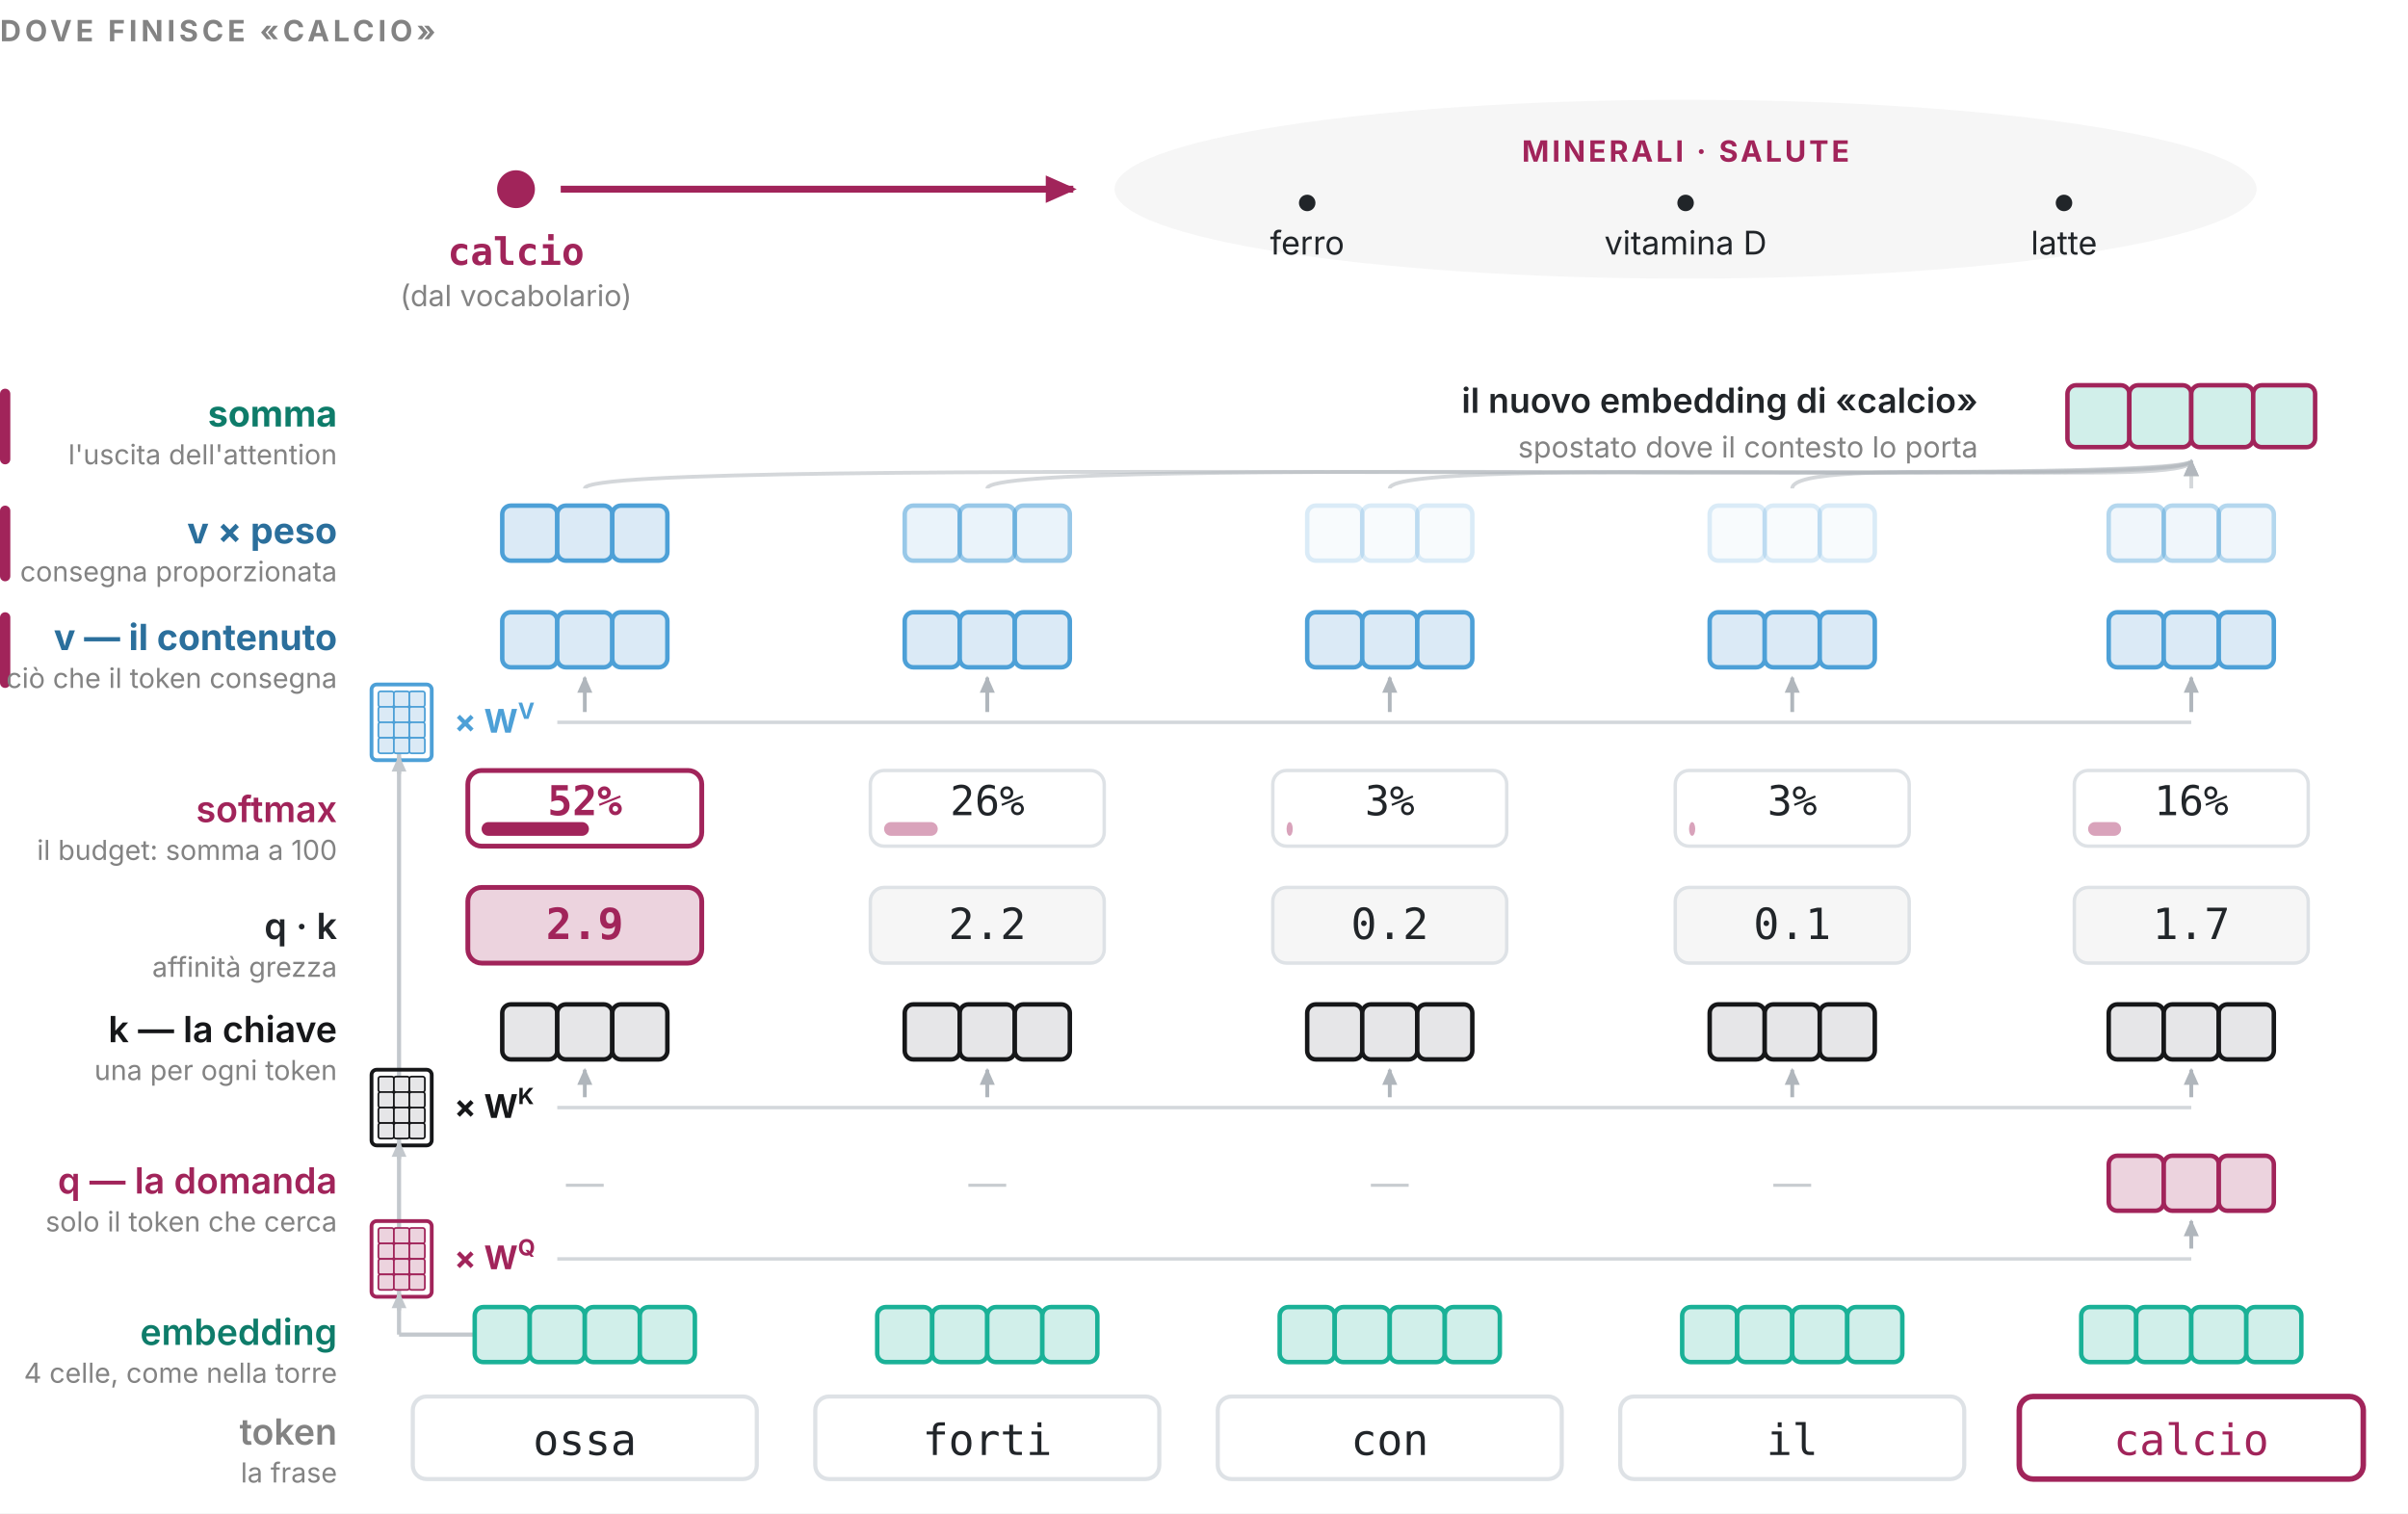
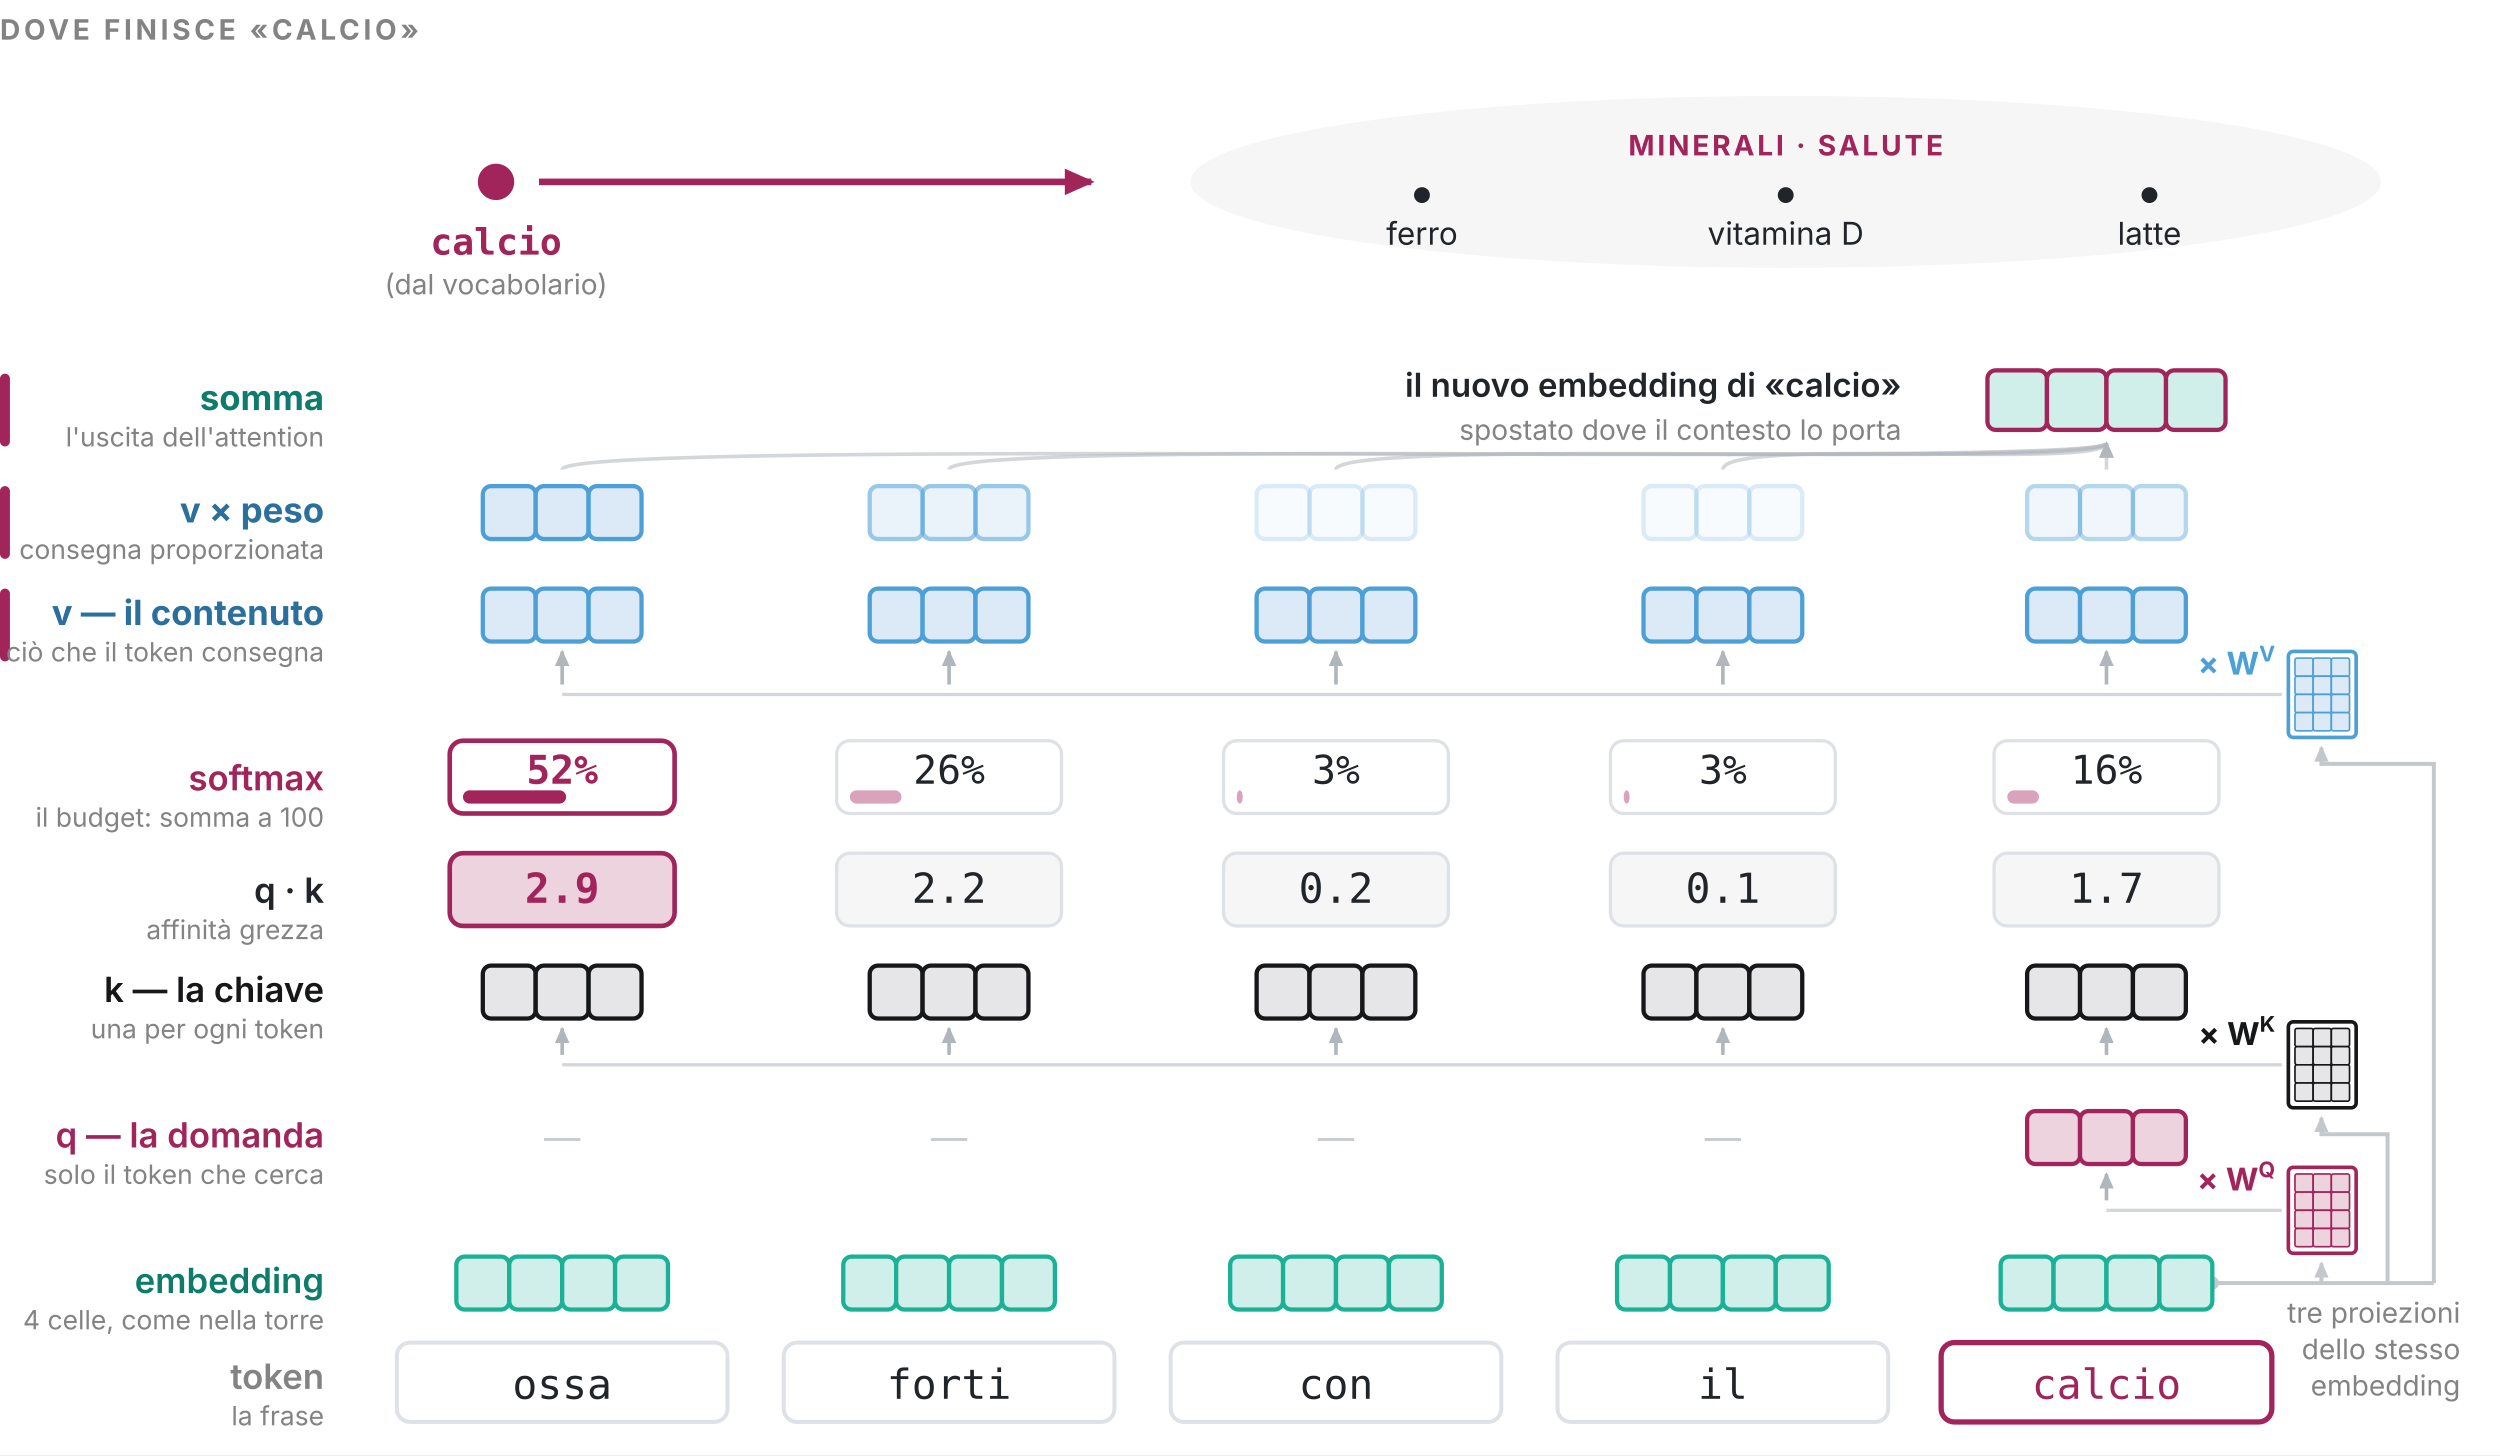
- <svg xmlns="http://www.w3.org/2000/svg" viewBox="0 0 700 440" width="700" height="440" role="img" aria-label="Attention completa sulla frase ossa forti con il calcio: il budget va a ossa e forti e calcio finisce nell'area dei minerali">
-   <rect width="700" height="440" fill="#ffffff" />
+ <svg xmlns="http://www.w3.org/2000/svg" viewBox="0 0 756 440" width="756" height="440" role="img" aria-label="Attention completa sulla frase ossa forti con il calcio: il budget va a ossa e forti e calcio finisce nell'area dei minerali">
+   <rect width="756" height="440" fill="#ffffff" />
  <defs>
    <marker id="a" viewBox="0 0 10 10" refX="8" refY="5" markerWidth="5" markerHeight="5" orient="auto-start-reverse">
      <path d="M 0 1 L 9 5 L 0 9 z" fill="#b0b6bc" />
    </marker>
    <marker id="a2" viewBox="0 0 10 10" refX="8" refY="5" markerWidth="5" markerHeight="5" orient="auto-start-reverse">
      <path d="M 0 1 L 9 5 L 0 9 z" fill="#a1245a" />
    </marker>
    <marker id="a3" viewBox="0 0 10 10" refX="8" refY="5" markerWidth="4.5" markerHeight="4.5" orient="auto-start-reverse">
      <path d="M 0 1 L 9 5 L 0 9 z" fill="#c3c8cd" />
    </marker>
+     <marker id="a4" viewBox="0 0 10 10" refX="8" refY="5" markerWidth="4.5" markerHeight="4.5" orient="auto-start-reverse">
+       <path d="M 0 1 L 9 5 L 0 9 z" fill="#ececef" />
+     </marker>
  </defs>
-   <line x1="146" y1="388" x2="116" y2="388" stroke="#c3c8cd" stroke-width="1.2" />
-   <line x1="116" y1="388" x2="116" y2="210" stroke="#c3c8cd" stroke-width="1.2" />
-   <circle cx="146" cy="388" r="2" fill="#c3c8cd" />
+   <line x1="669" y1="388" x2="736" y2="388" stroke="#c3c8cd" stroke-width="1.2" />
+   <circle cx="669" cy="388" r="2" fill="#c3c8cd" />
+   <text x="744" y="400" font-family="Poppins, system-ui, -apple-system, 'Segoe UI', sans-serif" font-size="8.5" fill="#838383" text-anchor="end" font-weight="400">tre proiezioni</text>
+   <text x="744" y="411" font-family="Poppins, system-ui, -apple-system, 'Segoe UI', sans-serif" font-size="8.5" fill="#838383" text-anchor="end" font-weight="400">dello stesso</text>
+   <text x="744" y="422" font-family="Poppins, system-ui, -apple-system, 'Segoe UI', sans-serif" font-size="8.5" fill="#838383" text-anchor="end" font-weight="400">embedding</text>
  <rect x="120" y="406" width="100" height="24" rx="4" fill="#ffffff" stroke="#dee2e6" stroke-width="1.2" />
  <text x="170" y="423" font-family="'SFMono-Regular', Menlo, Monaco, Consolas, monospace" font-size="12.5" fill="#212529" text-anchor="middle" font-weight="500">ossa</text>
  <rect x="237" y="406" width="100" height="24" rx="4" fill="#ffffff" stroke="#dee2e6" stroke-width="1.2" />
  <text x="287" y="423" font-family="'SFMono-Regular', Menlo, Monaco, Consolas, monospace" font-size="12.5" fill="#212529" text-anchor="middle" font-weight="500">forti</text>
  <rect x="354" y="406" width="100" height="24" rx="4" fill="#ffffff" stroke="#dee2e6" stroke-width="1.2" />
  <text x="404" y="423" font-family="'SFMono-Regular', Menlo, Monaco, Consolas, monospace" font-size="12.5" fill="#212529" text-anchor="middle" font-weight="500">con</text>
  <rect x="471" y="406" width="100" height="24" rx="4" fill="#ffffff" stroke="#dee2e6" stroke-width="1.2" />
  <text x="521" y="423" font-family="'SFMono-Regular', Menlo, Monaco, Consolas, monospace" font-size="12.5" fill="#212529" text-anchor="middle" font-weight="500">il</text>
  <rect x="587" y="406" width="100" height="24" rx="4" fill="#ffffff" stroke="#a1245a" stroke-width="1.6" />
  <text x="637" y="423" font-family="'SFMono-Regular', Menlo, Monaco, Consolas, monospace" font-size="12.5" fill="#a1245a" text-anchor="middle" font-weight="500">calcio</text>
  <text x="98" y="420" font-family="Poppins, system-ui, -apple-system, 'Segoe UI', sans-serif" font-size="10.5" fill="#838383" text-anchor="end" font-weight="600">token</text>
  <text x="98" y="431" font-family="Poppins, system-ui, -apple-system, 'Segoe UI', sans-serif" font-size="8" fill="#838383" text-anchor="end" font-weight="400">la frase</text>
  <rect x="138.0" y="380" width="16" height="16" rx="2.5" fill="#d1efea" stroke="#1ab197" stroke-width="1.3" />
  <rect x="154.0" y="380" width="16" height="16" rx="2.5" fill="#d1efea" stroke="#1ab197" stroke-width="1.3" />
  <rect x="170.0" y="380" width="16" height="16" rx="2.5" fill="#d1efea" stroke="#1ab197" stroke-width="1.3" />
  <rect x="186.0" y="380" width="16" height="16" rx="2.5" fill="#d1efea" stroke="#1ab197" stroke-width="1.3" />
  <text x="170" y="348" font-family="Poppins, system-ui, -apple-system, 'Segoe UI', sans-serif" font-size="11" fill="#c8ccd0" text-anchor="middle" font-weight="400">—</text>
  <rect x="146.0" y="292" width="16" height="16" rx="2.5" fill="#e6e6e8" stroke="#161719" stroke-width="1.3" />
  <rect x="162.0" y="292" width="16" height="16" rx="2.5" fill="#e6e6e8" stroke="#161719" stroke-width="1.3" />
  <rect x="178.0" y="292" width="16" height="16" rx="2.5" fill="#e6e6e8" stroke="#161719" stroke-width="1.3" />
  <rect x="255.0" y="380" width="16" height="16" rx="2.5" fill="#d1efea" stroke="#1ab197" stroke-width="1.3" />
  <rect x="271.0" y="380" width="16" height="16" rx="2.5" fill="#d1efea" stroke="#1ab197" stroke-width="1.3" />
  <rect x="287.0" y="380" width="16" height="16" rx="2.5" fill="#d1efea" stroke="#1ab197" stroke-width="1.3" />
  <rect x="303.0" y="380" width="16" height="16" rx="2.5" fill="#d1efea" stroke="#1ab197" stroke-width="1.3" />
  <text x="287" y="348" font-family="Poppins, system-ui, -apple-system, 'Segoe UI', sans-serif" font-size="11" fill="#c8ccd0" text-anchor="middle" font-weight="400">—</text>
  <rect x="263.0" y="292" width="16" height="16" rx="2.5" fill="#e6e6e8" stroke="#161719" stroke-width="1.3" />
  <rect x="279.0" y="292" width="16" height="16" rx="2.5" fill="#e6e6e8" stroke="#161719" stroke-width="1.3" />
  <rect x="295.0" y="292" width="16" height="16" rx="2.5" fill="#e6e6e8" stroke="#161719" stroke-width="1.3" />
  <rect x="372.0" y="380" width="16" height="16" rx="2.5" fill="#d1efea" stroke="#1ab197" stroke-width="1.3" />
  <rect x="388.0" y="380" width="16" height="16" rx="2.5" fill="#d1efea" stroke="#1ab197" stroke-width="1.3" />
  <rect x="404.0" y="380" width="16" height="16" rx="2.5" fill="#d1efea" stroke="#1ab197" stroke-width="1.3" />
  <rect x="420.0" y="380" width="16" height="16" rx="2.5" fill="#d1efea" stroke="#1ab197" stroke-width="1.3" />
  <text x="404" y="348" font-family="Poppins, system-ui, -apple-system, 'Segoe UI', sans-serif" font-size="11" fill="#c8ccd0" text-anchor="middle" font-weight="400">—</text>
  <rect x="380.0" y="292" width="16" height="16" rx="2.5" fill="#e6e6e8" stroke="#161719" stroke-width="1.3" />
  <rect x="396.0" y="292" width="16" height="16" rx="2.5" fill="#e6e6e8" stroke="#161719" stroke-width="1.3" />
  <rect x="412.0" y="292" width="16" height="16" rx="2.5" fill="#e6e6e8" stroke="#161719" stroke-width="1.3" />
  <rect x="489.0" y="380" width="16" height="16" rx="2.5" fill="#d1efea" stroke="#1ab197" stroke-width="1.3" />
  <rect x="505.0" y="380" width="16" height="16" rx="2.5" fill="#d1efea" stroke="#1ab197" stroke-width="1.3" />
  <rect x="521.0" y="380" width="16" height="16" rx="2.5" fill="#d1efea" stroke="#1ab197" stroke-width="1.3" />
  <rect x="537.0" y="380" width="16" height="16" rx="2.5" fill="#d1efea" stroke="#1ab197" stroke-width="1.3" />
  <text x="521" y="348" font-family="Poppins, system-ui, -apple-system, 'Segoe UI', sans-serif" font-size="11" fill="#c8ccd0" text-anchor="middle" font-weight="400">—</text>
  <rect x="497.0" y="292" width="16" height="16" rx="2.5" fill="#e6e6e8" stroke="#161719" stroke-width="1.3" />
  <rect x="513.0" y="292" width="16" height="16" rx="2.5" fill="#e6e6e8" stroke="#161719" stroke-width="1.3" />
  <rect x="529.0" y="292" width="16" height="16" rx="2.5" fill="#e6e6e8" stroke="#161719" stroke-width="1.3" />
  <rect x="605.0" y="380" width="16" height="16" rx="2.5" fill="#d1efea" stroke="#1ab197" stroke-width="1.3" />
  <rect x="621.0" y="380" width="16" height="16" rx="2.5" fill="#d1efea" stroke="#1ab197" stroke-width="1.3" />
  <rect x="637.0" y="380" width="16" height="16" rx="2.5" fill="#d1efea" stroke="#1ab197" stroke-width="1.3" />
  <rect x="653.0" y="380" width="16" height="16" rx="2.5" fill="#d1efea" stroke="#1ab197" stroke-width="1.3" />
  <rect x="613.0" y="336" width="16" height="16" rx="2.5" fill="#ecd3de" stroke="#a1245a" stroke-width="1.3" />
  <rect x="629.0" y="336" width="16" height="16" rx="2.5" fill="#ecd3de" stroke="#a1245a" stroke-width="1.3" />
  <rect x="645.0" y="336" width="16" height="16" rx="2.5" fill="#ecd3de" stroke="#a1245a" stroke-width="1.3" />
  <rect x="613.0" y="292" width="16" height="16" rx="2.5" fill="#e6e6e8" stroke="#161719" stroke-width="1.3" />
  <rect x="629.0" y="292" width="16" height="16" rx="2.5" fill="#e6e6e8" stroke="#161719" stroke-width="1.3" />
  <rect x="645.0" y="292" width="16" height="16" rx="2.5" fill="#e6e6e8" stroke="#161719" stroke-width="1.3" />
-   <rect x="110.0" y="357.0" width="4.5" height="4.5" rx="0.6" fill="#ecd3de" stroke="#a1245a" stroke-width="0.5" />
-   <rect x="114.5" y="357.0" width="4.5" height="4.5" rx="0.6" fill="#ecd3de" stroke="#a1245a" stroke-width="0.5" />
-   <rect x="119.0" y="357.0" width="4.5" height="4.5" rx="0.6" fill="#ecd3de" stroke="#a1245a" stroke-width="0.5" />
-   <rect x="110.0" y="361.5" width="4.5" height="4.5" rx="0.6" fill="#ecd3de" stroke="#a1245a" stroke-width="0.5" />
-   <rect x="114.5" y="361.5" width="4.5" height="4.5" rx="0.6" fill="#ecd3de" stroke="#a1245a" stroke-width="0.5" />
-   <rect x="119.0" y="361.5" width="4.5" height="4.5" rx="0.6" fill="#ecd3de" stroke="#a1245a" stroke-width="0.5" />
-   <rect x="110.0" y="366.0" width="4.5" height="4.5" rx="0.6" fill="#ecd3de" stroke="#a1245a" stroke-width="0.5" />
-   <rect x="114.5" y="366.0" width="4.5" height="4.5" rx="0.6" fill="#ecd3de" stroke="#a1245a" stroke-width="0.5" />
-   <rect x="119.0" y="366.0" width="4.5" height="4.5" rx="0.6" fill="#ecd3de" stroke="#a1245a" stroke-width="0.5" />
-   <rect x="110.0" y="370.5" width="4.5" height="4.5" rx="0.6" fill="#ecd3de" stroke="#a1245a" stroke-width="0.5" />
-   <rect x="114.5" y="370.5" width="4.5" height="4.5" rx="0.6" fill="#ecd3de" stroke="#a1245a" stroke-width="0.5" />
-   <rect x="119.0" y="370.5" width="4.5" height="4.5" rx="0.6" fill="#ecd3de" stroke="#a1245a" stroke-width="0.5" />
-   <rect x="108" y="355" width="17.5" height="22.0" rx="1.5" fill="none" stroke="#a1245a" stroke-width="1.1" />
-   <text x="132" y="369" font-family="Poppins, system-ui, -apple-system, 'Segoe UI', sans-serif" font-size="9.5" fill="#a1245a" text-anchor="start" font-weight="700">× W<tspan font-size="6.5" dy="-4">Q</tspan>
+   <rect x="694.0" y="355.0" width="5.5" height="5.5" rx="0.6" fill="#ecd3de" stroke="#a1245a" stroke-width="0.5" />
+   <rect x="699.5" y="355.0" width="5.5" height="5.5" rx="0.6" fill="#ecd3de" stroke="#a1245a" stroke-width="0.5" />
+   <rect x="705.0" y="355.0" width="5.5" height="5.5" rx="0.6" fill="#ecd3de" stroke="#a1245a" stroke-width="0.5" />
+   <rect x="694.0" y="360.5" width="5.5" height="5.5" rx="0.6" fill="#ecd3de" stroke="#a1245a" stroke-width="0.5" />
+   <rect x="699.5" y="360.5" width="5.5" height="5.5" rx="0.6" fill="#ecd3de" stroke="#a1245a" stroke-width="0.5" />
+   <rect x="705.0" y="360.5" width="5.5" height="5.5" rx="0.6" fill="#ecd3de" stroke="#a1245a" stroke-width="0.5" />
+   <rect x="694.0" y="366.0" width="5.5" height="5.5" rx="0.6" fill="#ecd3de" stroke="#a1245a" stroke-width="0.5" />
+   <rect x="699.5" y="366.0" width="5.5" height="5.5" rx="0.6" fill="#ecd3de" stroke="#a1245a" stroke-width="0.5" />
+   <rect x="705.0" y="366.0" width="5.5" height="5.5" rx="0.6" fill="#ecd3de" stroke="#a1245a" stroke-width="0.5" />
+   <rect x="694.0" y="371.5" width="5.5" height="5.5" rx="0.6" fill="#ecd3de" stroke="#a1245a" stroke-width="0.5" />
+   <rect x="699.5" y="371.5" width="5.5" height="5.5" rx="0.6" fill="#ecd3de" stroke="#a1245a" stroke-width="0.5" />
+   <rect x="705.0" y="371.5" width="5.5" height="5.5" rx="0.6" fill="#ecd3de" stroke="#a1245a" stroke-width="0.5" />
+   <rect x="692" y="353.0" width="20.5" height="26.0" rx="1.5" fill="none" stroke="#a1245a" stroke-width="1.1" />
+   <text x="688" y="360" font-family="Poppins, system-ui, -apple-system, 'Segoe UI', sans-serif" font-size="9.5" fill="#a1245a" text-anchor="end" font-weight="700">× W<tspan font-size="6.5" dy="-4">Q</tspan>
  </text>
-   <path d="M 116 381 V 376" stroke="#c3c8cd" stroke-width="1.2" marker-end="url(#a3)" />
-   <line x1="162" y1="366" x2="637" y2="366" stroke="#d3d7db" stroke-width="1.0" />
+   <path d="M 702 388 V 382.0" fill="none" stroke="#c3c8cd" stroke-width="1.2" marker-end="url(#a3)" />
+   <line x1="690" y1="366" x2="637" y2="366" stroke="#d3d7db" stroke-width="1.0" />
  <path d="M 637 363 V 355" stroke="#b0b6bc" stroke-width="1.1" marker-end="url(#a)" />
-   <rect x="110.0" y="313.0" width="4.5" height="4.5" rx="0.6" fill="#e6e6e8" stroke="#161719" stroke-width="0.5" />
-   <rect x="114.5" y="313.0" width="4.5" height="4.5" rx="0.6" fill="#e6e6e8" stroke="#161719" stroke-width="0.5" />
-   <rect x="119.0" y="313.0" width="4.5" height="4.5" rx="0.6" fill="#e6e6e8" stroke="#161719" stroke-width="0.5" />
-   <rect x="110.0" y="317.5" width="4.5" height="4.5" rx="0.6" fill="#e6e6e8" stroke="#161719" stroke-width="0.5" />
-   <rect x="114.5" y="317.5" width="4.5" height="4.5" rx="0.6" fill="#e6e6e8" stroke="#161719" stroke-width="0.5" />
-   <rect x="119.0" y="317.5" width="4.5" height="4.5" rx="0.6" fill="#e6e6e8" stroke="#161719" stroke-width="0.5" />
-   <rect x="110.0" y="322.0" width="4.5" height="4.5" rx="0.6" fill="#e6e6e8" stroke="#161719" stroke-width="0.5" />
-   <rect x="114.5" y="322.0" width="4.5" height="4.5" rx="0.6" fill="#e6e6e8" stroke="#161719" stroke-width="0.5" />
-   <rect x="119.0" y="322.0" width="4.5" height="4.5" rx="0.6" fill="#e6e6e8" stroke="#161719" stroke-width="0.5" />
-   <rect x="110.0" y="326.5" width="4.5" height="4.5" rx="0.6" fill="#e6e6e8" stroke="#161719" stroke-width="0.5" />
-   <rect x="114.5" y="326.5" width="4.5" height="4.5" rx="0.6" fill="#e6e6e8" stroke="#161719" stroke-width="0.5" />
-   <rect x="119.0" y="326.5" width="4.5" height="4.5" rx="0.6" fill="#e6e6e8" stroke="#161719" stroke-width="0.5" />
-   <rect x="108" y="311" width="17.5" height="22.0" rx="1.5" fill="none" stroke="#161719" stroke-width="1.1" />
-   <text x="132" y="325" font-family="Poppins, system-ui, -apple-system, 'Segoe UI', sans-serif" font-size="9.5" fill="#161719" text-anchor="start" font-weight="700">× W<tspan font-size="6.5" dy="-4">K</tspan>
+   <rect x="694.0" y="311.0" width="5.5" height="5.5" rx="0.6" fill="#e6e6e8" stroke="#161719" stroke-width="0.5" />
+   <rect x="699.5" y="311.0" width="5.5" height="5.5" rx="0.6" fill="#e6e6e8" stroke="#161719" stroke-width="0.5" />
+   <rect x="705.0" y="311.0" width="5.5" height="5.5" rx="0.6" fill="#e6e6e8" stroke="#161719" stroke-width="0.5" />
+   <rect x="694.0" y="316.5" width="5.5" height="5.5" rx="0.6" fill="#e6e6e8" stroke="#161719" stroke-width="0.5" />
+   <rect x="699.5" y="316.5" width="5.5" height="5.5" rx="0.6" fill="#e6e6e8" stroke="#161719" stroke-width="0.5" />
+   <rect x="705.0" y="316.5" width="5.5" height="5.5" rx="0.6" fill="#e6e6e8" stroke="#161719" stroke-width="0.5" />
+   <rect x="694.0" y="322.0" width="5.5" height="5.5" rx="0.6" fill="#e6e6e8" stroke="#161719" stroke-width="0.5" />
+   <rect x="699.5" y="322.0" width="5.5" height="5.5" rx="0.6" fill="#e6e6e8" stroke="#161719" stroke-width="0.5" />
+   <rect x="705.0" y="322.0" width="5.5" height="5.5" rx="0.6" fill="#e6e6e8" stroke="#161719" stroke-width="0.5" />
+   <rect x="694.0" y="327.5" width="5.5" height="5.5" rx="0.6" fill="#e6e6e8" stroke="#161719" stroke-width="0.5" />
+   <rect x="699.5" y="327.5" width="5.5" height="5.5" rx="0.6" fill="#e6e6e8" stroke="#161719" stroke-width="0.5" />
+   <rect x="705.0" y="327.5" width="5.5" height="5.5" rx="0.6" fill="#e6e6e8" stroke="#161719" stroke-width="0.5" />
+   <rect x="692" y="309.0" width="20.5" height="26.0" rx="1.5" fill="none" stroke="#161719" stroke-width="1.1" />
+   <text x="688" y="316" font-family="Poppins, system-ui, -apple-system, 'Segoe UI', sans-serif" font-size="9.5" fill="#161719" text-anchor="end" font-weight="700">× W<tspan font-size="6.5" dy="-4">K</tspan>
  </text>
-   <path d="M 116 337 V 332" stroke="#c3c8cd" stroke-width="1.2" marker-end="url(#a3)" />
-   <line x1="162" y1="322" x2="637" y2="322" stroke="#d3d7db" stroke-width="1.0" />
+   <path d="M 722 388 V 343.0 H 702 V 338.0" fill="none" stroke="#c3c8cd" stroke-width="1.2" marker-end="url(#a3)" />
+   <line x1="690" y1="322" x2="170" y2="322" stroke="#d3d7db" stroke-width="1.0" />
  <path d="M 170 319 V 311" stroke="#b0b6bc" stroke-width="1.1" marker-end="url(#a)" />
  <path d="M 287 319 V 311" stroke="#b0b6bc" stroke-width="1.1" marker-end="url(#a)" />
  <path d="M 404 319 V 311" stroke="#b0b6bc" stroke-width="1.1" marker-end="url(#a)" />
  <path d="M 521 319 V 311" stroke="#b0b6bc" stroke-width="1.1" marker-end="url(#a)" />
  <path d="M 637 319 V 311" stroke="#b0b6bc" stroke-width="1.1" marker-end="url(#a)" />
  <text x="98" y="391" font-family="Poppins, system-ui, -apple-system, 'Segoe UI', sans-serif" font-size="10.5" fill="#0e7c6a" text-anchor="end" font-weight="600">embedding</text>
  <text x="98" y="402" font-family="Poppins, system-ui, -apple-system, 'Segoe UI', sans-serif" font-size="8" fill="#838383" text-anchor="end" font-weight="400">4 celle, come nella torre</text>
  <text x="98" y="347" font-family="Poppins, system-ui, -apple-system, 'Segoe UI', sans-serif" font-size="10.5" fill="#a1245a" text-anchor="end" font-weight="600">q — la domanda</text>
  <text x="98" y="358" font-family="Poppins, system-ui, -apple-system, 'Segoe UI', sans-serif" font-size="8" fill="#838383" text-anchor="end" font-weight="400">solo il token che cerca</text>
  <text x="98" y="303" font-family="Poppins, system-ui, -apple-system, 'Segoe UI', sans-serif" font-size="10.5" fill="#161719" text-anchor="end" font-weight="600">k — la chiave</text>
  <text x="98" y="314" font-family="Poppins, system-ui, -apple-system, 'Segoe UI', sans-serif" font-size="8" fill="#838383" text-anchor="end" font-weight="400">una per ogni token</text>
  <rect x="136" y="258" width="68" height="22" rx="4" fill="#ecd3de" stroke="#a1245a" stroke-width="1.4" />
  <text x="170" y="273" font-family="'SFMono-Regular', Menlo, Monaco, Consolas, monospace" font-size="12.5" fill="#a1245a" text-anchor="middle" font-weight="700">2.9</text>
  <rect x="253" y="258" width="68" height="22" rx="4" fill="#f6f6f6" stroke="#dee2e6" stroke-width="1.0" />
  <text x="287" y="273" font-family="'SFMono-Regular', Menlo, Monaco, Consolas, monospace" font-size="12.5" fill="#212529" text-anchor="middle" font-weight="500">2.2</text>
  <rect x="370" y="258" width="68" height="22" rx="4" fill="#f6f6f6" stroke="#dee2e6" stroke-width="1.0" />
  <text x="404" y="273" font-family="'SFMono-Regular', Menlo, Monaco, Consolas, monospace" font-size="12.5" fill="#212529" text-anchor="middle" font-weight="500">0.2</text>
  <rect x="487" y="258" width="68" height="22" rx="4" fill="#f6f6f6" stroke="#dee2e6" stroke-width="1.0" />
  <text x="521" y="273" font-family="'SFMono-Regular', Menlo, Monaco, Consolas, monospace" font-size="12.5" fill="#212529" text-anchor="middle" font-weight="500">0.1</text>
  <rect x="603" y="258" width="68" height="22" rx="4" fill="#f6f6f6" stroke="#dee2e6" stroke-width="1.0" />
  <text x="637" y="273" font-family="'SFMono-Regular', Menlo, Monaco, Consolas, monospace" font-size="12.5" fill="#212529" text-anchor="middle" font-weight="500">1.7</text>
  <text x="98" y="273" font-family="Poppins, system-ui, -apple-system, 'Segoe UI', sans-serif" font-size="10.5" fill="#212529" text-anchor="end" font-weight="600">q · k</text>
  <text x="98" y="284" font-family="Poppins, system-ui, -apple-system, 'Segoe UI', sans-serif" font-size="8" fill="#838383" text-anchor="end" font-weight="400">affinità grezza</text>
  <rect x="136" y="224" width="68" height="22" rx="4" fill="#ffffff" stroke="#a1245a" stroke-width="1.4" />
  <rect x="140" y="239" width="31.2" height="4" rx="2" fill="#a1245a" stroke="none" stroke-width="1.0" />
  <text x="170" y="237" font-family="'SFMono-Regular', Menlo, Monaco, Consolas, monospace" font-size="12" fill="#a1245a" text-anchor="middle" font-weight="700">52%</text>
  <rect x="253" y="224" width="68" height="22" rx="4" fill="#ffffff" stroke="#dee2e6" stroke-width="1.0" />
  <rect x="257" y="239" width="15.6" height="4" rx="2" fill="#d9a3bb" stroke="none" stroke-width="1.0" />
  <text x="287" y="237" font-family="'SFMono-Regular', Menlo, Monaco, Consolas, monospace" font-size="12" fill="#212529" text-anchor="middle" font-weight="500">26%</text>
  <rect x="370" y="224" width="68" height="22" rx="4" fill="#ffffff" stroke="#dee2e6" stroke-width="1.0" />
  <rect x="374" y="239" width="1.8" height="4" rx="2" fill="#d9a3bb" stroke="none" stroke-width="1.0" />
  <text x="404" y="237" font-family="'SFMono-Regular', Menlo, Monaco, Consolas, monospace" font-size="12" fill="#212529" text-anchor="middle" font-weight="500">3%</text>
  <rect x="487" y="224" width="68" height="22" rx="4" fill="#ffffff" stroke="#dee2e6" stroke-width="1.0" />
  <rect x="491" y="239" width="1.8" height="4" rx="2" fill="#d9a3bb" stroke="none" stroke-width="1.0" />
  <text x="521" y="237" font-family="'SFMono-Regular', Menlo, Monaco, Consolas, monospace" font-size="12" fill="#212529" text-anchor="middle" font-weight="500">3%</text>
  <rect x="603" y="224" width="68" height="22" rx="4" fill="#ffffff" stroke="#dee2e6" stroke-width="1.0" />
  <rect x="607" y="239" width="9.6" height="4" rx="2" fill="#d9a3bb" stroke="none" stroke-width="1.0" />
  <text x="637" y="237" font-family="'SFMono-Regular', Menlo, Monaco, Consolas, monospace" font-size="12" fill="#212529" text-anchor="middle" font-weight="500">16%</text>
  <text x="98" y="239" font-family="Poppins, system-ui, -apple-system, 'Segoe UI', sans-serif" font-size="10.5" fill="#a1245a" text-anchor="end" font-weight="600">softmax</text>
  <text x="98" y="250" font-family="Poppins, system-ui, -apple-system, 'Segoe UI', sans-serif" font-size="8" fill="#838383" text-anchor="end" font-weight="400">il budget: somma a 100</text>
  <rect x="146.0" y="178" width="16" height="16" rx="2.5" fill="#dbeaf6" stroke="#4da0d7" stroke-width="1.3" />
  <rect x="162.0" y="178" width="16" height="16" rx="2.5" fill="#dbeaf6" stroke="#4da0d7" stroke-width="1.3" />
  <rect x="178.0" y="178" width="16" height="16" rx="2.5" fill="#dbeaf6" stroke="#4da0d7" stroke-width="1.3" />
  <rect x="146.0" y="147" width="16" height="16" rx="2.5" fill="#dbeaf6" stroke="#4da0d7" stroke-width="1.3" opacity="1.0" />
  <rect x="162.0" y="147" width="16" height="16" rx="2.5" fill="#dbeaf6" stroke="#4da0d7" stroke-width="1.3" opacity="1.0" />
  <rect x="178.0" y="147" width="16" height="16" rx="2.5" fill="#dbeaf6" stroke="#4da0d7" stroke-width="1.3" opacity="1.0" />
  <rect x="263.0" y="178" width="16" height="16" rx="2.5" fill="#dbeaf6" stroke="#4da0d7" stroke-width="1.3" />
  <rect x="279.0" y="178" width="16" height="16" rx="2.5" fill="#dbeaf6" stroke="#4da0d7" stroke-width="1.3" />
  <rect x="295.0" y="178" width="16" height="16" rx="2.5" fill="#dbeaf6" stroke="#4da0d7" stroke-width="1.3" />
  <rect x="263.0" y="147" width="16" height="16" rx="2.5" fill="#dbeaf6" stroke="#4da0d7" stroke-width="1.3" opacity="0.58" />
  <rect x="279.0" y="147" width="16" height="16" rx="2.5" fill="#dbeaf6" stroke="#4da0d7" stroke-width="1.3" opacity="0.58" />
  <rect x="295.0" y="147" width="16" height="16" rx="2.5" fill="#dbeaf6" stroke="#4da0d7" stroke-width="1.3" opacity="0.58" />
  <rect x="380.0" y="178" width="16" height="16" rx="2.5" fill="#dbeaf6" stroke="#4da0d7" stroke-width="1.3" />
  <rect x="396.0" y="178" width="16" height="16" rx="2.5" fill="#dbeaf6" stroke="#4da0d7" stroke-width="1.3" />
  <rect x="412.0" y="178" width="16" height="16" rx="2.5" fill="#dbeaf6" stroke="#4da0d7" stroke-width="1.3" />
  <rect x="380.0" y="147" width="16" height="16" rx="2.5" fill="#dbeaf6" stroke="#4da0d7" stroke-width="1.3" opacity="0.208" />
  <rect x="396.0" y="147" width="16" height="16" rx="2.5" fill="#dbeaf6" stroke="#4da0d7" stroke-width="1.3" opacity="0.208" />
  <rect x="412.0" y="147" width="16" height="16" rx="2.5" fill="#dbeaf6" stroke="#4da0d7" stroke-width="1.3" opacity="0.208" />
  <rect x="497.0" y="178" width="16" height="16" rx="2.5" fill="#dbeaf6" stroke="#4da0d7" stroke-width="1.3" />
  <rect x="513.0" y="178" width="16" height="16" rx="2.5" fill="#dbeaf6" stroke="#4da0d7" stroke-width="1.3" />
  <rect x="529.0" y="178" width="16" height="16" rx="2.5" fill="#dbeaf6" stroke="#4da0d7" stroke-width="1.3" />
  <rect x="497.0" y="147" width="16" height="16" rx="2.5" fill="#dbeaf6" stroke="#4da0d7" stroke-width="1.3" opacity="0.208" />
  <rect x="513.0" y="147" width="16" height="16" rx="2.5" fill="#dbeaf6" stroke="#4da0d7" stroke-width="1.3" opacity="0.208" />
  <rect x="529.0" y="147" width="16" height="16" rx="2.5" fill="#dbeaf6" stroke="#4da0d7" stroke-width="1.3" opacity="0.208" />
  <rect x="613.0" y="178" width="16" height="16" rx="2.5" fill="#dbeaf6" stroke="#4da0d7" stroke-width="1.3" />
  <rect x="629.0" y="178" width="16" height="16" rx="2.5" fill="#dbeaf6" stroke="#4da0d7" stroke-width="1.3" />
  <rect x="645.0" y="178" width="16" height="16" rx="2.5" fill="#dbeaf6" stroke="#4da0d7" stroke-width="1.3" />
  <rect x="613.0" y="147" width="16" height="16" rx="2.5" fill="#dbeaf6" stroke="#4da0d7" stroke-width="1.3" opacity="0.418" />
  <rect x="629.0" y="147" width="16" height="16" rx="2.5" fill="#dbeaf6" stroke="#4da0d7" stroke-width="1.3" opacity="0.418" />
  <rect x="645.0" y="147" width="16" height="16" rx="2.5" fill="#dbeaf6" stroke="#4da0d7" stroke-width="1.3" opacity="0.418" />
-   <rect x="110.0" y="201.0" width="4.5" height="4.5" rx="0.6" fill="#dbeaf6" stroke="#4da0d7" stroke-width="0.5" />
-   <rect x="114.5" y="201.0" width="4.5" height="4.5" rx="0.6" fill="#dbeaf6" stroke="#4da0d7" stroke-width="0.5" />
-   <rect x="119.0" y="201.0" width="4.5" height="4.5" rx="0.6" fill="#dbeaf6" stroke="#4da0d7" stroke-width="0.5" />
-   <rect x="110.0" y="205.5" width="4.5" height="4.5" rx="0.6" fill="#dbeaf6" stroke="#4da0d7" stroke-width="0.5" />
-   <rect x="114.5" y="205.5" width="4.5" height="4.5" rx="0.6" fill="#dbeaf6" stroke="#4da0d7" stroke-width="0.5" />
-   <rect x="119.0" y="205.5" width="4.5" height="4.5" rx="0.6" fill="#dbeaf6" stroke="#4da0d7" stroke-width="0.5" />
-   <rect x="110.0" y="210.0" width="4.5" height="4.5" rx="0.6" fill="#dbeaf6" stroke="#4da0d7" stroke-width="0.5" />
-   <rect x="114.5" y="210.0" width="4.5" height="4.5" rx="0.6" fill="#dbeaf6" stroke="#4da0d7" stroke-width="0.5" />
-   <rect x="119.0" y="210.0" width="4.5" height="4.5" rx="0.6" fill="#dbeaf6" stroke="#4da0d7" stroke-width="0.5" />
-   <rect x="110.0" y="214.5" width="4.5" height="4.5" rx="0.6" fill="#dbeaf6" stroke="#4da0d7" stroke-width="0.5" />
-   <rect x="114.5" y="214.5" width="4.5" height="4.5" rx="0.6" fill="#dbeaf6" stroke="#4da0d7" stroke-width="0.5" />
-   <rect x="119.0" y="214.5" width="4.5" height="4.5" rx="0.6" fill="#dbeaf6" stroke="#4da0d7" stroke-width="0.5" />
-   <rect x="108" y="199" width="17.5" height="22.0" rx="1.5" fill="none" stroke="#4da0d7" stroke-width="1.1" />
-   <text x="132" y="213" font-family="Poppins, system-ui, -apple-system, 'Segoe UI', sans-serif" font-size="9.5" fill="#4da0d7" text-anchor="start" font-weight="700">× W<tspan font-size="6.5" dy="-4">V</tspan>
+   <rect x="694.0" y="199.0" width="5.5" height="5.5" rx="0.6" fill="#dbeaf6" stroke="#4da0d7" stroke-width="0.5" />
+   <rect x="699.5" y="199.0" width="5.5" height="5.5" rx="0.6" fill="#dbeaf6" stroke="#4da0d7" stroke-width="0.5" />
+   <rect x="705.0" y="199.0" width="5.5" height="5.5" rx="0.6" fill="#dbeaf6" stroke="#4da0d7" stroke-width="0.5" />
+   <rect x="694.0" y="204.5" width="5.5" height="5.5" rx="0.6" fill="#dbeaf6" stroke="#4da0d7" stroke-width="0.5" />
+   <rect x="699.5" y="204.5" width="5.5" height="5.5" rx="0.6" fill="#dbeaf6" stroke="#4da0d7" stroke-width="0.5" />
+   <rect x="705.0" y="204.5" width="5.5" height="5.5" rx="0.6" fill="#dbeaf6" stroke="#4da0d7" stroke-width="0.5" />
+   <rect x="694.0" y="210.0" width="5.5" height="5.5" rx="0.6" fill="#dbeaf6" stroke="#4da0d7" stroke-width="0.5" />
+   <rect x="699.5" y="210.0" width="5.5" height="5.5" rx="0.6" fill="#dbeaf6" stroke="#4da0d7" stroke-width="0.5" />
+   <rect x="705.0" y="210.0" width="5.5" height="5.5" rx="0.6" fill="#dbeaf6" stroke="#4da0d7" stroke-width="0.5" />
+   <rect x="694.0" y="215.5" width="5.5" height="5.5" rx="0.6" fill="#dbeaf6" stroke="#4da0d7" stroke-width="0.5" />
+   <rect x="699.5" y="215.5" width="5.5" height="5.5" rx="0.6" fill="#dbeaf6" stroke="#4da0d7" stroke-width="0.5" />
+   <rect x="705.0" y="215.5" width="5.5" height="5.5" rx="0.6" fill="#dbeaf6" stroke="#4da0d7" stroke-width="0.5" />
+   <rect x="692" y="197.0" width="20.5" height="26.0" rx="1.5" fill="none" stroke="#4da0d7" stroke-width="1.1" />
+   <text x="688" y="204" font-family="Poppins, system-ui, -apple-system, 'Segoe UI', sans-serif" font-size="9.5" fill="#4da0d7" text-anchor="end" font-weight="700">× W<tspan font-size="6.5" dy="-4">V</tspan>
  </text>
-   <path d="M 116 225 V 220" stroke="#c3c8cd" stroke-width="1.2" marker-end="url(#a3)" />
-   <line x1="162" y1="210" x2="637" y2="210" stroke="#d3d7db" stroke-width="1.0" />
+   <path d="M 736 388 V 231.0 H 702 V 226.0" fill="none" stroke="#c3c8cd" stroke-width="1.2" marker-end="url(#a3)" />
+   <line x1="690" y1="210" x2="170" y2="210" stroke="#d3d7db" stroke-width="1.0" />
  <path d="M 170 207 V 197" stroke="#b0b6bc" stroke-width="1.1" marker-end="url(#a)" />
  <path d="M 287 207 V 197" stroke="#b0b6bc" stroke-width="1.1" marker-end="url(#a)" />
  <path d="M 404 207 V 197" stroke="#b0b6bc" stroke-width="1.1" marker-end="url(#a)" />
  <path d="M 521 207 V 197" stroke="#b0b6bc" stroke-width="1.1" marker-end="url(#a)" />
  <path d="M 637 207 V 197" stroke="#b0b6bc" stroke-width="1.1" marker-end="url(#a)" />
  <rect x="0" y="178" width="3" height="22" rx="1.5" fill="#a1245a" stroke="none" stroke-width="1.0" />
  <text x="98" y="189" font-family="Poppins, system-ui, -apple-system, 'Segoe UI', sans-serif" font-size="10.5" fill="#2b6f9c" text-anchor="end" font-weight="700">v — il contenuto</text>
  <text x="98" y="200" font-family="Poppins, system-ui, -apple-system, 'Segoe UI', sans-serif" font-size="8" fill="#838383" text-anchor="end" font-weight="400">ciò che il token consegna</text>
  <rect x="0" y="147" width="3" height="22" rx="1.5" fill="#a1245a" stroke="none" stroke-width="1.0" />
  <text x="98" y="158" font-family="Poppins, system-ui, -apple-system, 'Segoe UI', sans-serif" font-size="10.5" fill="#2b6f9c" text-anchor="end" font-weight="700">v × peso</text>
  <text x="98" y="169" font-family="Poppins, system-ui, -apple-system, 'Segoe UI', sans-serif" font-size="8" fill="#838383" text-anchor="end" font-weight="400">consegna proporzionata</text>
  <path d="M 170 142 C 170 132 637 142 637 134" fill="none" stroke="#b0b6bc" stroke-width="1.1" opacity="0.55" marker-end="url(#a)" />
  <path d="M 287 142 C 287 132 637 142 637 134" fill="none" stroke="#b0b6bc" stroke-width="1.1" opacity="0.55" marker-end="url(#a)" />
  <path d="M 404 142 C 404 132 637 142 637 134" fill="none" stroke="#b0b6bc" stroke-width="1.1" opacity="0.55" marker-end="url(#a)" />
  <path d="M 521 142 C 521 132 637 142 637 134" fill="none" stroke="#b0b6bc" stroke-width="1.1" opacity="0.55" marker-end="url(#a)" />
  <path d="M 637 142 C 637 132 637 142 637 134" fill="none" stroke="#b0b6bc" stroke-width="1.1" opacity="0.55" marker-end="url(#a)" />
  <rect x="601.0" y="112" width="18" height="18" rx="2.5" fill="#d1efea" stroke="#a1245a" stroke-width="1.3" />
  <rect x="619.0" y="112" width="18" height="18" rx="2.5" fill="#d1efea" stroke="#a1245a" stroke-width="1.3" />
  <rect x="637.0" y="112" width="18" height="18" rx="2.5" fill="#d1efea" stroke="#a1245a" stroke-width="1.3" />
  <rect x="655.0" y="112" width="18" height="18" rx="2.5" fill="#d1efea" stroke="#a1245a" stroke-width="1.3" />
  <text x="575" y="120" font-family="Poppins, system-ui, -apple-system, 'Segoe UI', sans-serif" font-size="10" fill="#212529" text-anchor="end" font-weight="600">il nuovo embedding di «calcio»</text>
  <text x="575" y="133" font-family="Poppins, system-ui, -apple-system, 'Segoe UI', sans-serif" font-size="8.5" fill="#838383" text-anchor="end" font-weight="400">spostato dove il contesto lo porta</text>
  <rect x="0" y="113" width="3" height="22" rx="1.5" fill="#a1245a" stroke="none" stroke-width="1.0" />
  <text x="98" y="124" font-family="Poppins, system-ui, -apple-system, 'Segoe UI', sans-serif" font-size="10.5" fill="#0e7c6a" text-anchor="end" font-weight="700">somma</text>
  <text x="98" y="135" font-family="Poppins, system-ui, -apple-system, 'Segoe UI', sans-serif" font-size="8" fill="#838383" text-anchor="end" font-weight="400">l'uscita dell'attention</text>
  <text x="0" y="12" font-family="Poppins, system-ui, -apple-system, 'Segoe UI', sans-serif" font-size="8.5" fill="#838383" text-anchor="start" font-weight="700" letter-spacing="0.13em">DOVE FINISCE «CALCIO»</text>
  <circle cx="150" cy="55" r="5.5" fill="#a1245a" />
  <text x="150" y="77" font-family="'SFMono-Regular', Menlo, Monaco, Consolas, monospace" font-size="11" fill="#a1245a" text-anchor="middle" font-weight="600">calcio</text>
  <text x="150" y="89" font-family="Poppins, system-ui, -apple-system, 'Segoe UI', sans-serif" font-size="8.5" fill="#838383" text-anchor="middle" font-weight="400">(dal vocabolario)</text>
-   <path d="M 163 55 H 312" stroke="#a1245a" stroke-width="2" marker-end="url(#a2)" />
-   <ellipse cx="490" cy="55" rx="166" ry="26" fill="#f6f6f6" />
-   <text x="490" y="47" font-family="Poppins, system-ui, -apple-system, 'Segoe UI', sans-serif" font-size="8.5" fill="#a1245a" text-anchor="middle" font-weight="700" letter-spacing="0.1em">MINERALI · SALUTE</text>
-   <circle cx="380" cy="59" r="2.4" fill="#212529" />
-   <text x="380" y="74" font-family="Poppins, system-ui, -apple-system, 'Segoe UI', sans-serif" font-size="9.5" fill="#212529" text-anchor="middle" font-weight="400">ferro</text>
-   <circle cx="490" cy="59" r="2.4" fill="#212529" />
-   <text x="490" y="74" font-family="Poppins, system-ui, -apple-system, 'Segoe UI', sans-serif" font-size="9.5" fill="#212529" text-anchor="middle" font-weight="400">vitamina D</text>
-   <circle cx="600" cy="59" r="2.4" fill="#212529" />
-   <text x="600" y="74" font-family="Poppins, system-ui, -apple-system, 'Segoe UI', sans-serif" font-size="9.5" fill="#212529" text-anchor="middle" font-weight="400">latte</text>
+   <path d="M 163 55 H 330" stroke="#a1245a" stroke-width="2" marker-end="url(#a2)" />
+   <ellipse cx="540" cy="55" rx="180" ry="26" fill="#f6f6f6" />
+   <text x="540" y="47" font-family="Poppins, system-ui, -apple-system, 'Segoe UI', sans-serif" font-size="8.5" fill="#a1245a" text-anchor="middle" font-weight="700" letter-spacing="0.1em">MINERALI · SALUTE</text>
+   <circle cx="430" cy="59" r="2.4" fill="#212529" />
+   <text x="430" y="74" font-family="Poppins, system-ui, -apple-system, 'Segoe UI', sans-serif" font-size="9.5" fill="#212529" text-anchor="middle" font-weight="400">ferro</text>
+   <circle cx="540" cy="59" r="2.4" fill="#212529" />
+   <text x="540" y="74" font-family="Poppins, system-ui, -apple-system, 'Segoe UI', sans-serif" font-size="9.5" fill="#212529" text-anchor="middle" font-weight="400">vitamina D</text>
+   <circle cx="650" cy="59" r="2.4" fill="#212529" />
+   <text x="650" y="74" font-family="Poppins, system-ui, -apple-system, 'Segoe UI', sans-serif" font-size="9.5" fill="#212529" text-anchor="middle" font-weight="400">latte</text>
</svg>
